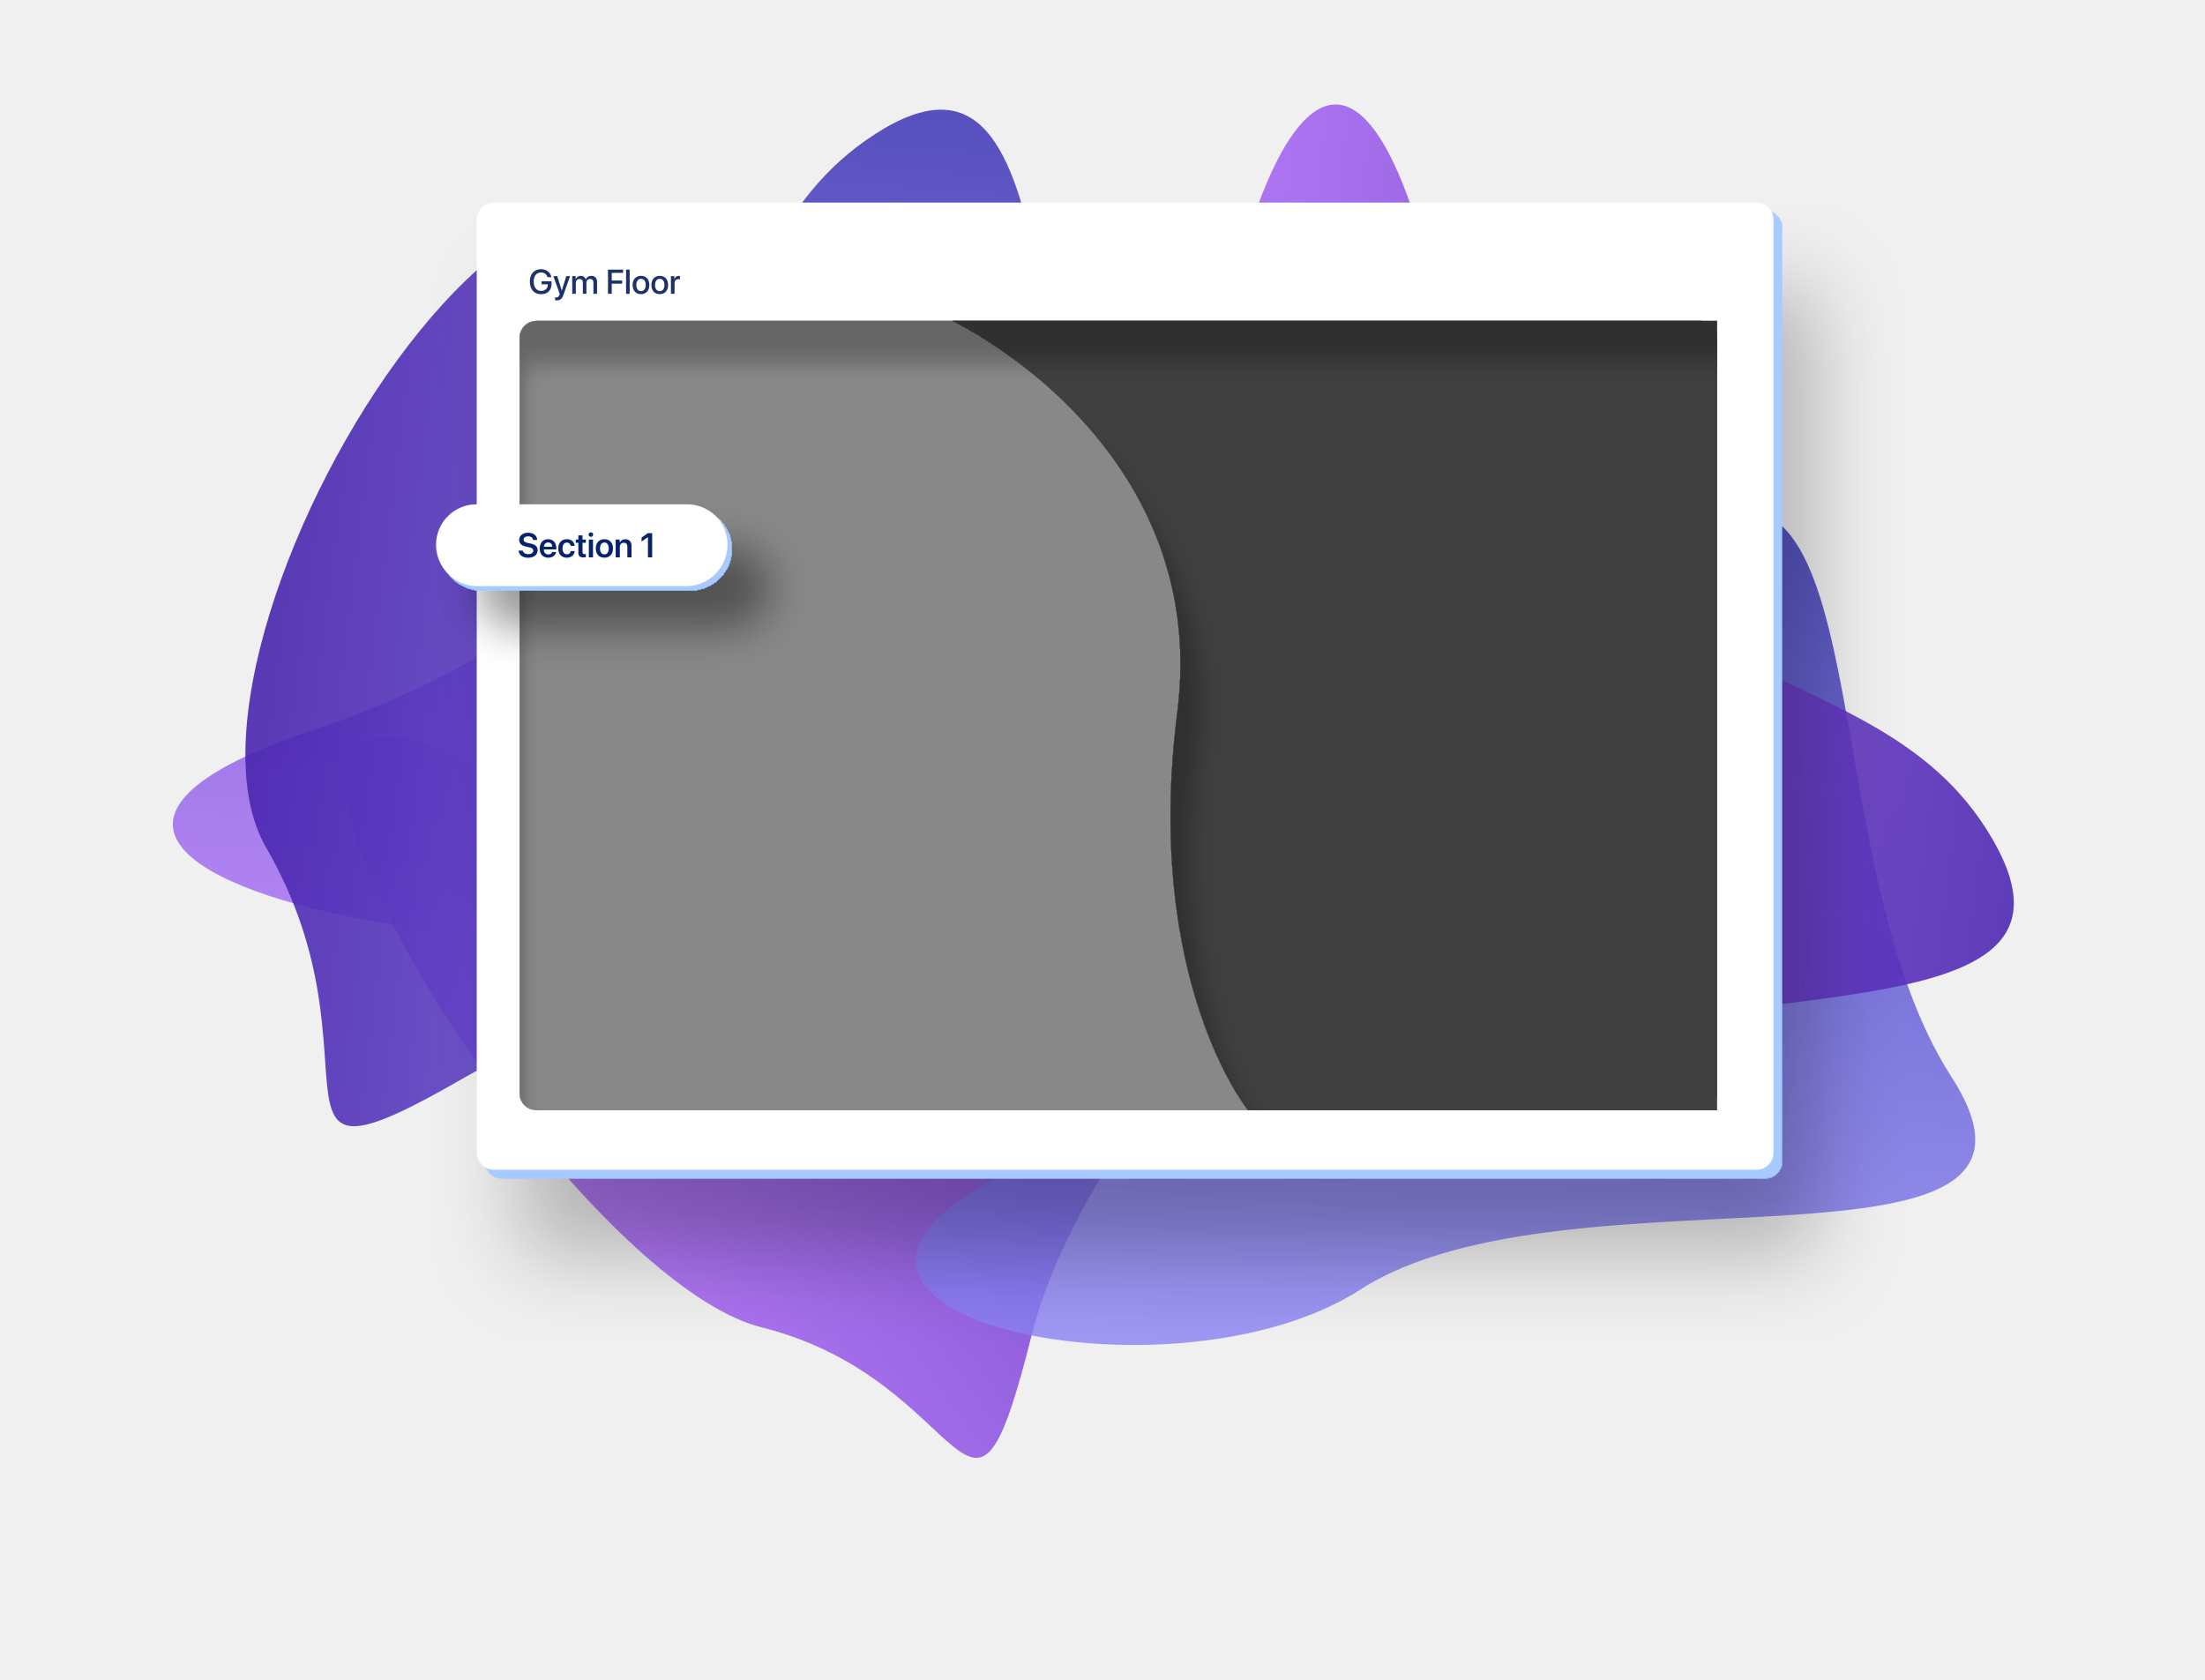
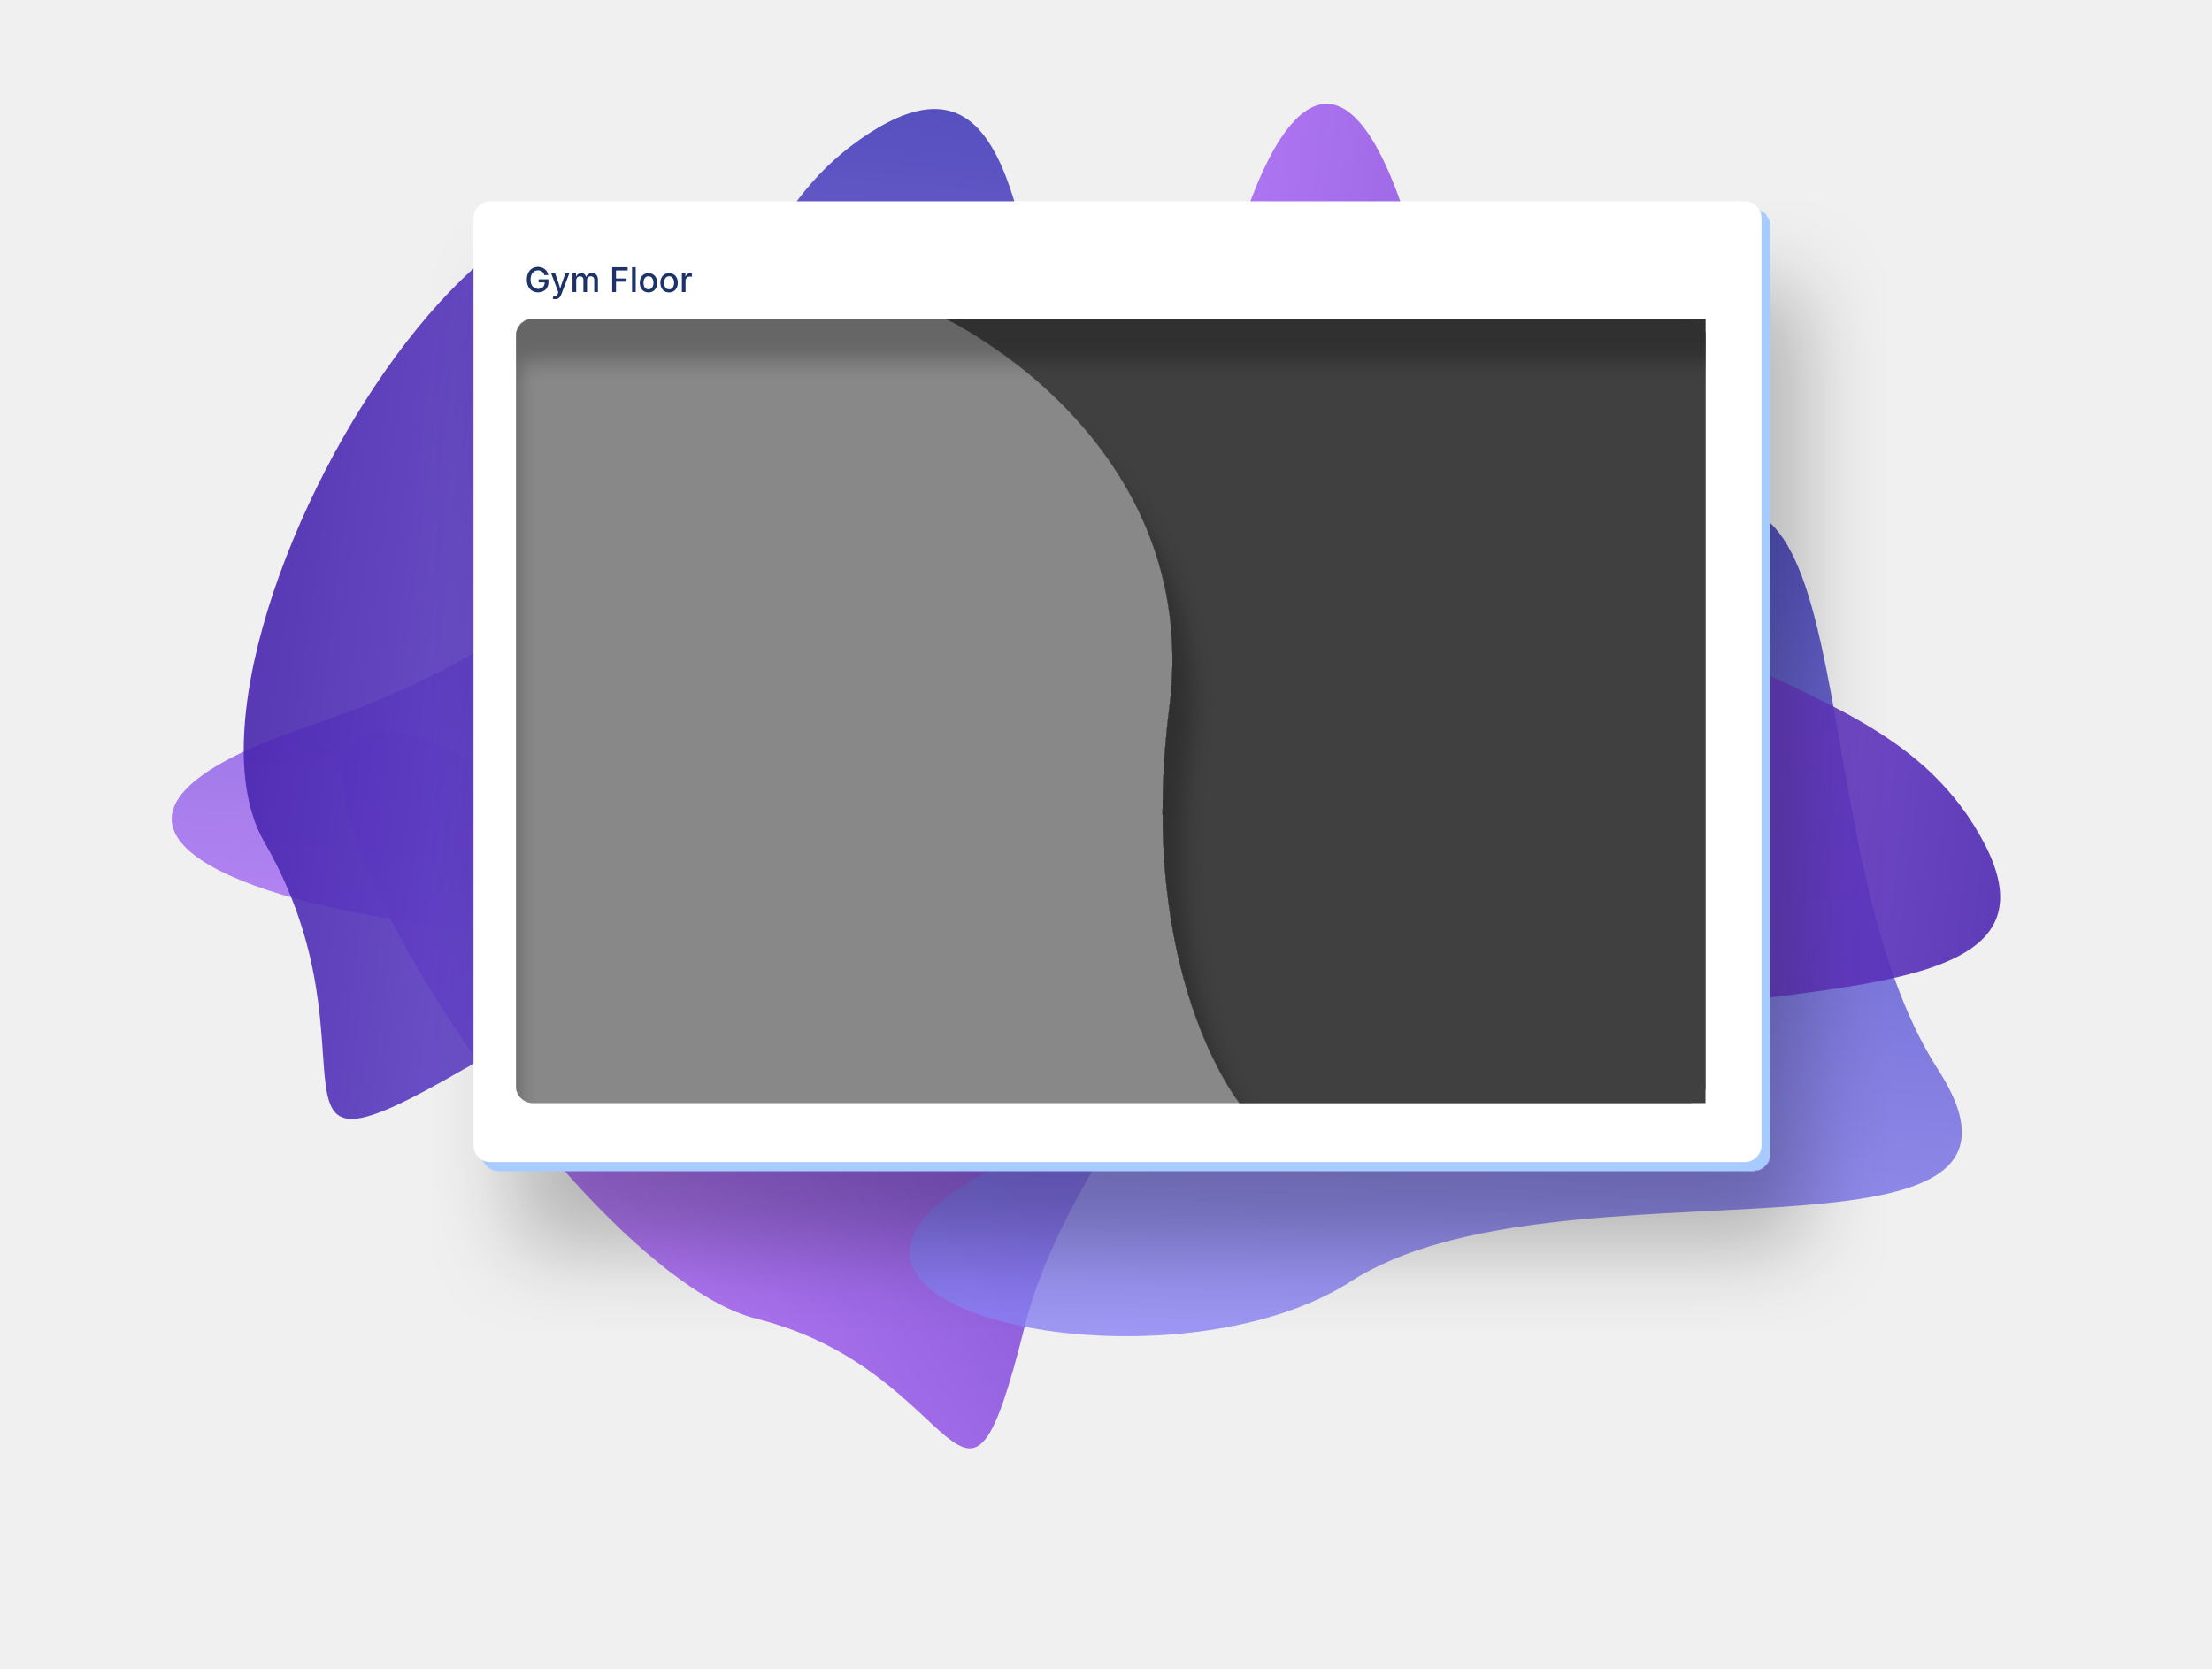
- <svg xmlns="http://www.w3.org/2000/svg" width="5198" height="3960" viewBox="0 0 5198 3960" fill="none">
+ <svg xmlns="http://www.w3.org/2000/svg" width="5250" height="3960" viewBox="0 0 5250 3960" fill="none">
  <path d="M1795.34 3129.45C1293.9 3003.81 265.185 1308.05 1183.06 1838.46C2100.93 2368.86 2404.14 1667.19 2905.58 1792.84C3407.02 1918.48 2582.34 2547.74 2432.43 3146.03C2282.51 3744.32 2296.78 3255.1 1795.34 3129.45Z" fill="url(#paint0_linear)" fill-opacity="0.9" />
-   <path d="M2196.61 2093.33C1705.05 2410.04 -391.219 2101.36 735.82 1721.85C1862.86 1342.35 1571.8 632.535 2063.35 315.822C2554.91 -0.89 2378.84 1077.11 2712.91 1595.59C3046.97 2114.07 2688.16 1776.61 2196.61 2093.33Z" fill="url(#paint1_linear)" fill-opacity="0.8" />
+   <path d="M2196.61 2093.33C1705.05 2410.04 -391.219 2101.36 735.82 1721.85C1862.86 1342.35 1571.8 632.534 2063.35 315.822C2554.91 -0.89 2378.84 1077.11 2712.91 1595.59C3046.97 2114.07 2688.16 1776.61 2196.61 2093.33Z" fill="url(#paint1_linear)" fill-opacity="0.8" />
  <path d="M3206.31 3040.69C2714.76 3357.4 1495.71 3043.93 2622.75 2664.43C3749.79 2284.92 3458.73 1575.11 3950.28 1258.4C4441.84 941.683 4265.78 2019.69 4599.84 2538.17C4933.9 3056.65 3697.86 2723.98 3206.31 3040.69Z" fill="url(#paint2_linear)" fill-opacity="0.8" />
  <path d="M2915.6 2026.17C2623.08 1519.85 3032.97 -559.003 3357.42 585.102C3681.87 1729.21 4404.95 1472.88 4697.47 1979.21C4989.99 2485.53 3921.79 2257.44 3387.73 2565.98C2853.67 2874.53 3208.12 2532.49 2915.6 2026.17Z" fill="url(#paint3_linear)" fill-opacity="0.9" />
  <path d="M627.311 1998.19C334.79 1491.87 1438.05 -278.587 1762.49 865.518C2086.94 2009.62 2116.66 1444.9 2409.18 1951.22C2701.7 2457.55 1633.5 2229.46 1099.44 2538C565.38 2846.55 919.832 2504.51 627.311 1998.19Z" fill="url(#paint4_linear)" fill-opacity="0.9" />
  <g filter="url(#filter0_dd)">
-     <rect x="1123.81" y="477.689" width="3057" height="2280" rx="40" fill="white" />
+     <rect x="1123.81" y="477.688" width="3057" height="2280" rx="40" fill="white" />
  </g>
  <g filter="url(#filter1_i)">
-     <rect x="1224.81" y="756.689" width="2823" height="1861" rx="40" fill="#404040" fill-opacity="0.62" />
+     <rect x="1224.81" y="756.688" width="2823" height="1861" rx="40" fill="#404040" fill-opacity="0.62" />
  </g>
  <g filter="url(#filter2_i)">
-     <path d="M2245.81 756.689H4047.81V2617.69H2941.92C2941.92 2617.69 2695.05 2312.19 2775.48 1679.19C2855.92 1046.19 2245.81 756.689 2245.81 756.689Z" fill="#404040" />
+     <path d="M2245.81 756.688H4047.81V2617.69H2941.92C2941.92 2617.69 2695.05 2312.19 2775.48 1679.19C2855.92 1046.19 2245.81 756.688 2245.81 756.688Z" fill="#404040" />
  </g>
-   <path d="M1300.23 668.958V663.144H1276.74V670.303H1291.49V671.292C1291.37 679.953 1284.97 685.886 1275.71 685.886C1264.83 685.886 1258.07 677.462 1258.07 663.817C1258.07 650.409 1264.64 642.42 1275.55 642.42C1282.99 642.42 1288.57 646.493 1290.7 653.573H1299.8C1297.82 642.182 1288.21 634.668 1275.51 634.668C1259.26 634.668 1249.01 645.9 1249.01 663.896C1249.01 682.208 1259.3 693.638 1275.63 693.638C1291.1 693.638 1300.23 684.423 1300.23 668.958ZM1312.02 708.193C1320.64 708.193 1324.75 704.949 1328.31 694.864L1343.9 651.081H1334.88L1324.36 684.937H1324.2L1313.68 651.081H1304.43L1319.45 692.728C1319.45 692.768 1318.7 695.22 1318.7 695.299C1317.4 699.57 1315.26 701.232 1311.31 701.232C1310.59 701.232 1309.17 701.232 1308.54 701.073V707.995C1309.17 708.113 1311.31 708.193 1312.02 708.193ZM1348.92 692.689H1357.46V666.981C1357.46 661.641 1361.06 657.686 1366.12 657.686C1370.95 657.686 1373.99 660.732 1373.99 665.517V692.689H1382.38V666.704C1382.38 661.444 1385.9 657.686 1390.96 657.686C1396.02 657.686 1398.91 660.771 1398.91 666.15V692.689H1407.49V664.093C1407.49 655.827 1402.12 650.369 1393.89 650.369C1387.96 650.369 1383.05 653.454 1380.92 658.517H1380.72C1379.06 653.336 1374.86 650.369 1369.09 650.369C1363.47 650.369 1359.12 653.454 1357.26 658.082H1357.07V651.081H1348.92V692.689ZM1442.1 692.689V668.8H1466.62V661.325H1442.1V643.25H1468.88V635.617H1433.24V692.689H1442.1ZM1475.88 692.689H1484.42V635.617H1475.88V692.689ZM1511.08 693.48C1522.98 693.48 1530.81 685.293 1530.81 671.885C1530.81 658.517 1522.94 650.33 1511.08 650.33C1499.21 650.33 1491.34 658.517 1491.34 671.885C1491.34 685.293 1499.17 693.48 1511.08 693.48ZM1511.08 686.44C1504.39 686.44 1500.04 681.14 1500.04 671.885C1500.04 662.67 1504.39 657.37 1511.08 657.37C1517.76 657.37 1522.11 662.67 1522.11 671.885C1522.11 681.14 1517.8 686.44 1511.08 686.44ZM1555.3 693.48C1567.2 693.48 1575.03 685.293 1575.03 671.885C1575.03 658.517 1567.16 650.33 1555.3 650.33C1543.43 650.33 1535.56 658.517 1535.56 671.885C1535.56 685.293 1543.39 693.48 1555.3 693.48ZM1555.3 686.44C1548.61 686.44 1544.26 681.14 1544.26 671.885C1544.26 662.67 1548.61 657.37 1555.3 657.37C1561.98 657.37 1566.33 662.67 1566.33 671.885C1566.33 681.14 1562.02 686.44 1555.3 686.44ZM1581.64 692.689H1590.18V667.772C1590.18 661.879 1593.58 658.2 1599.08 658.2C1600.74 658.2 1602.24 658.398 1602.91 658.675V650.725C1602.28 650.607 1601.21 650.409 1599.99 650.409C1595.08 650.409 1591.37 653.296 1589.98 658.161H1589.78V651.081H1581.64V692.689Z" fill="#1C3269" />
-   <g filter="url(#filter3_dd)">
-     <path d="M1032.15 1256.13C1044.55 1216.21 1081.49 1189 1123.29 1189H1385.5H1620C1672.47 1189 1715 1231.53 1715 1284V1284V1284C1715 1338.12 1671.12 1382 1617 1382H1385.5H1125.51C1082.47 1382 1044.37 1353.34 1031.96 1312.12V1312.12C1026.48 1293.91 1026.51 1274.3 1032.15 1256.13V1256.13Z" fill="white" />
-   </g>
-   <path d="M1222.65 1298.06C1223.12 1308.5 1231.87 1314.95 1245.08 1314.95C1258.8 1314.95 1267.38 1308.07 1267.38 1297.15C1267.38 1288.69 1262.36 1283.86 1250.34 1281.37L1244.17 1280.1C1237.05 1278.6 1234.2 1276.11 1234.2 1272.23C1234.2 1267.45 1238.71 1264.44 1245.04 1264.44C1251.56 1264.44 1256.07 1267.69 1256.54 1273.06H1266.31C1266.08 1262.86 1257.73 1255.98 1245.11 1255.98C1232.74 1255.98 1223.92 1262.78 1223.92 1272.83C1223.92 1281.17 1229.25 1286.55 1240.69 1288.89L1246.82 1290.15C1254.25 1291.69 1257.1 1294.22 1257.1 1298.34C1257.1 1303.08 1252.31 1306.49 1245.43 1306.49C1238.31 1306.49 1233.17 1303.32 1232.42 1298.06H1222.65ZM1301.79 1301.46C1300.72 1304.94 1297.24 1307.24 1292.65 1307.24C1286.21 1307.24 1282.09 1302.73 1282.09 1296V1295.41H1311.4V1292.21C1311.4 1279.47 1303.97 1271.21 1292.06 1271.21C1279.96 1271.21 1272.29 1279.95 1272.29 1293.2C1272.29 1306.56 1279.88 1314.83 1292.46 1314.83C1302.38 1314.83 1309.74 1309.37 1311.01 1301.46H1301.79ZM1292.1 1278.84C1297.76 1278.84 1301.55 1282.99 1301.75 1288.92H1282.17C1282.57 1283.07 1286.56 1278.84 1292.1 1278.84ZM1354.71 1287.03C1354.04 1278.21 1347.2 1271.21 1336.12 1271.21C1323.94 1271.21 1316.03 1279.63 1316.03 1293.04C1316.03 1306.64 1323.94 1314.83 1336.2 1314.83C1346.72 1314.83 1353.96 1308.66 1354.75 1299.29H1345.46C1344.55 1304.03 1341.3 1306.88 1336.32 1306.88C1330.07 1306.88 1326.04 1301.82 1326.04 1293.04C1326.04 1284.42 1330.03 1279.2 1336.24 1279.2C1341.5 1279.2 1344.62 1282.56 1345.42 1287.03H1354.71ZM1363.37 1262.27V1272.08H1357.36V1279.67H1363.37V1302.85C1363.37 1310.99 1366.93 1314.2 1375.99 1314.2C1378.08 1314.2 1380.02 1314.04 1381.09 1313.8V1306.29C1380.46 1306.41 1379.19 1306.49 1378.28 1306.49C1374.8 1306.49 1373.22 1304.9 1373.22 1301.46V1279.67H1381.13V1272.08H1373.22V1262.27H1363.37ZM1393 1265.75C1396 1265.75 1398.37 1263.34 1398.37 1260.41C1398.37 1257.44 1396 1255.07 1393 1255.07C1389.99 1255.07 1387.58 1257.44 1387.58 1260.41C1387.58 1263.34 1389.99 1265.75 1393 1265.75ZM1388.09 1314H1397.94V1272.08H1388.09V1314ZM1424.75 1314.83C1437.05 1314.83 1445.04 1306.64 1445.04 1293.04C1445.04 1279.47 1436.98 1271.21 1424.75 1271.21C1412.53 1271.21 1404.46 1279.51 1404.46 1293.04C1404.46 1306.64 1412.45 1314.83 1424.75 1314.83ZM1424.75 1307.04C1418.51 1307.04 1414.47 1301.98 1414.47 1293.04C1414.47 1284.14 1418.54 1279.04 1424.75 1279.04C1431 1279.04 1435.04 1284.14 1435.04 1293.04C1435.04 1301.98 1431 1307.04 1424.75 1307.04ZM1451.37 1314H1461.22V1289.72C1461.22 1283.7 1464.82 1279.63 1470.48 1279.63C1476.09 1279.63 1478.86 1282.95 1478.86 1288.89V1314H1488.71V1286.91C1488.71 1277.22 1483.45 1271.29 1474.19 1271.29C1467.75 1271.29 1463.28 1274.29 1461.02 1279.27H1460.82V1272.08H1451.37V1314ZM1527.43 1314H1537.43V1256.93H1527.35L1512.44 1267.41V1276.78L1527.19 1266.66H1527.43V1314Z" fill="#07236B" />
+   <text fill="#1C3269" xml:space="preserve" style="white-space: pre" font-family="SF Pro Display" font-size="81" font-weight="500" letter-spacing="0em">
+     <tspan x="1245.81" y="692.981">Gym Floor</tspan>
+   </text>
  <defs>
-     <filter id="filter0_dd" x="1023.81" y="477.689" width="3457" height="2680" filterUnits="userSpaceOnUse" color-interpolation-filters="sRGB">
+     <filter id="filter0_dd" x="1023.81" y="477.688" width="3457" height="2680" filterUnits="userSpaceOnUse" color-interpolation-filters="sRGB">
      <feFlood flood-opacity="0" result="BackgroundImageFix" />
      <feColorMatrix in="SourceAlpha" type="matrix" values="0 0 0 0 0 0 0 0 0 0 0 0 0 0 0 0 0 0 127 0" />
      <feOffset dx="100" dy="200" />
      <feGaussianBlur stdDeviation="100" />
      <feColorMatrix type="matrix" values="0 0 0 0 0 0 0 0 0 0 0 0 0 0 0 0 0 0 0.25 0" />
      <feBlend mode="normal" in2="BackgroundImageFix" result="effect1_dropShadow" />
      <feColorMatrix in="SourceAlpha" type="matrix" values="0 0 0 0 0 0 0 0 0 0 0 0 0 0 0 0 0 0 127 0" />
      <feOffset dx="20" dy="20" />
      <feGaussianBlur stdDeviation="0.5" />
      <feColorMatrix type="matrix" values="0 0 0 0 0.658 0 0 0 0 0.795 0 0 0 0 1 0 0 0 1 0" />
      <feBlend mode="normal" in2="effect1_dropShadow" result="effect2_dropShadow" />
      <feBlend mode="normal" in="SourceGraphic" in2="effect2_dropShadow" result="shape" />
    </filter>
-     <filter id="filter1_i" x="1224.81" y="756.689" width="2823" height="1911" filterUnits="userSpaceOnUse" color-interpolation-filters="sRGB">
+     <filter id="filter1_i" x="1224.81" y="756.688" width="2823" height="1911" filterUnits="userSpaceOnUse" color-interpolation-filters="sRGB">
      <feFlood flood-opacity="0" result="BackgroundImageFix" />
      <feBlend mode="normal" in="SourceGraphic" in2="BackgroundImageFix" result="shape" />
      <feColorMatrix in="SourceAlpha" type="matrix" values="0 0 0 0 0 0 0 0 0 0 0 0 0 0 0 0 0 0 127 0" result="hardAlpha" />
      <feOffset dy="100" />
      <feGaussianBlur stdDeviation="25" />
      <feComposite in2="hardAlpha" operator="arithmetic" k2="-1" k3="1" />
      <feColorMatrix type="matrix" values="0 0 0 0 0 0 0 0 0 0 0 0 0 0 0 0 0 0 0.25 0" />
      <feBlend mode="normal" in2="shape" result="effect1_innerShadow" />
    </filter>
-     <filter id="filter2_i" x="2245.81" y="756.689" width="1852" height="1911" filterUnits="userSpaceOnUse" color-interpolation-filters="sRGB">
+     <filter id="filter2_i" x="2245.81" y="756.688" width="1852" height="1911" filterUnits="userSpaceOnUse" color-interpolation-filters="sRGB">
      <feFlood flood-opacity="0" result="BackgroundImageFix" />
      <feBlend mode="normal" in="SourceGraphic" in2="BackgroundImageFix" result="shape" />
      <feColorMatrix in="SourceAlpha" type="matrix" values="0 0 0 0 0 0 0 0 0 0 0 0 0 0 0 0 0 0 127 0" result="hardAlpha" />
      <feOffset dx="50" dy="100" />
      <feGaussianBlur stdDeviation="25" />
      <feComposite in2="hardAlpha" operator="arithmetic" k2="-1" k3="1" />
      <feColorMatrix type="matrix" values="0 0 0 0 0 0 0 0 0 0 0 0 0 0 0 0 0 0 0.25 0" />
      <feBlend mode="normal" in2="shape" result="effect1_innerShadow" />
    </filter>
-     <filter id="filter3_dd" x="1027.89" y="1189" width="887.112" height="393" filterUnits="userSpaceOnUse" color-interpolation-filters="sRGB">
-       <feFlood flood-opacity="0" result="BackgroundImageFix" />
-       <feColorMatrix in="SourceAlpha" type="matrix" values="0 0 0 0 0 0 0 0 0 0 0 0 0 0 0 0 0 0 127 0" />
-       <feOffset dx="100" dy="100" />
-       <feGaussianBlur stdDeviation="50" />
-       <feColorMatrix type="matrix" values="0 0 0 0 0 0 0 0 0 0 0 0 0 0 0 0 0 0 0.4 0" />
-       <feBlend mode="normal" in2="BackgroundImageFix" result="effect1_dropShadow" />
-       <feColorMatrix in="SourceAlpha" type="matrix" values="0 0 0 0 0 0 0 0 0 0 0 0 0 0 0 0 0 0 127 0" />
-       <feOffset dx="10" dy="10" />
-       <feColorMatrix type="matrix" values="0 0 0 0 0.658 0 0 0 0 0.795 0 0 0 0 1 0 0 0 1 0" />
-       <feBlend mode="normal" in2="effect1_dropShadow" result="effect2_dropShadow" />
-       <feBlend mode="normal" in="SourceGraphic" in2="effect2_dropShadow" result="shape" />
-     </filter>
    <linearGradient id="paint0_linear" x1="3135.84" y1="1700.04" x2="1133.52" y2="3114.02" gradientUnits="userSpaceOnUse">
      <stop stop-color="#4622AC" />
      <stop offset="1" stop-color="#B974FF" />
    </linearGradient>
-     <linearGradient id="paint1_linear" x1="2175.23" y1="70.081" x2="1975.12" y2="2636.03" gradientUnits="userSpaceOnUse">
+     <linearGradient id="paint1_linear" x1="2175.23" y1="70.08" x2="1975.12" y2="2636.03" gradientUnits="userSpaceOnUse">
      <stop stop-color="#2522AC" />
      <stop offset="1" stop-color="#B974FF" />
    </linearGradient>
    <linearGradient id="paint2_linear" x1="4062.16" y1="1012.65" x2="3862.05" y2="3578.6" gradientUnits="userSpaceOnUse">
      <stop stop-color="#2522AC" />
      <stop offset="1" stop-color="#988FFF" />
    </linearGradient>
    <linearGradient id="paint3_linear" x1="4937.5" y1="2102.86" x2="2384.26" y2="1778.64" gradientUnits="userSpaceOnUse">
      <stop stop-color="#4622AC" />
      <stop offset="1" stop-color="#B974FF" />
    </linearGradient>
    <linearGradient id="paint4_linear" x1="3053.53" y1="2207.55" x2="500.294" y2="1883.33" gradientUnits="userSpaceOnUse">
      <stop stop-color="#988FFF" />
      <stop offset="1" stop-color="#4622AC" />
    </linearGradient>
  </defs>
</svg>
